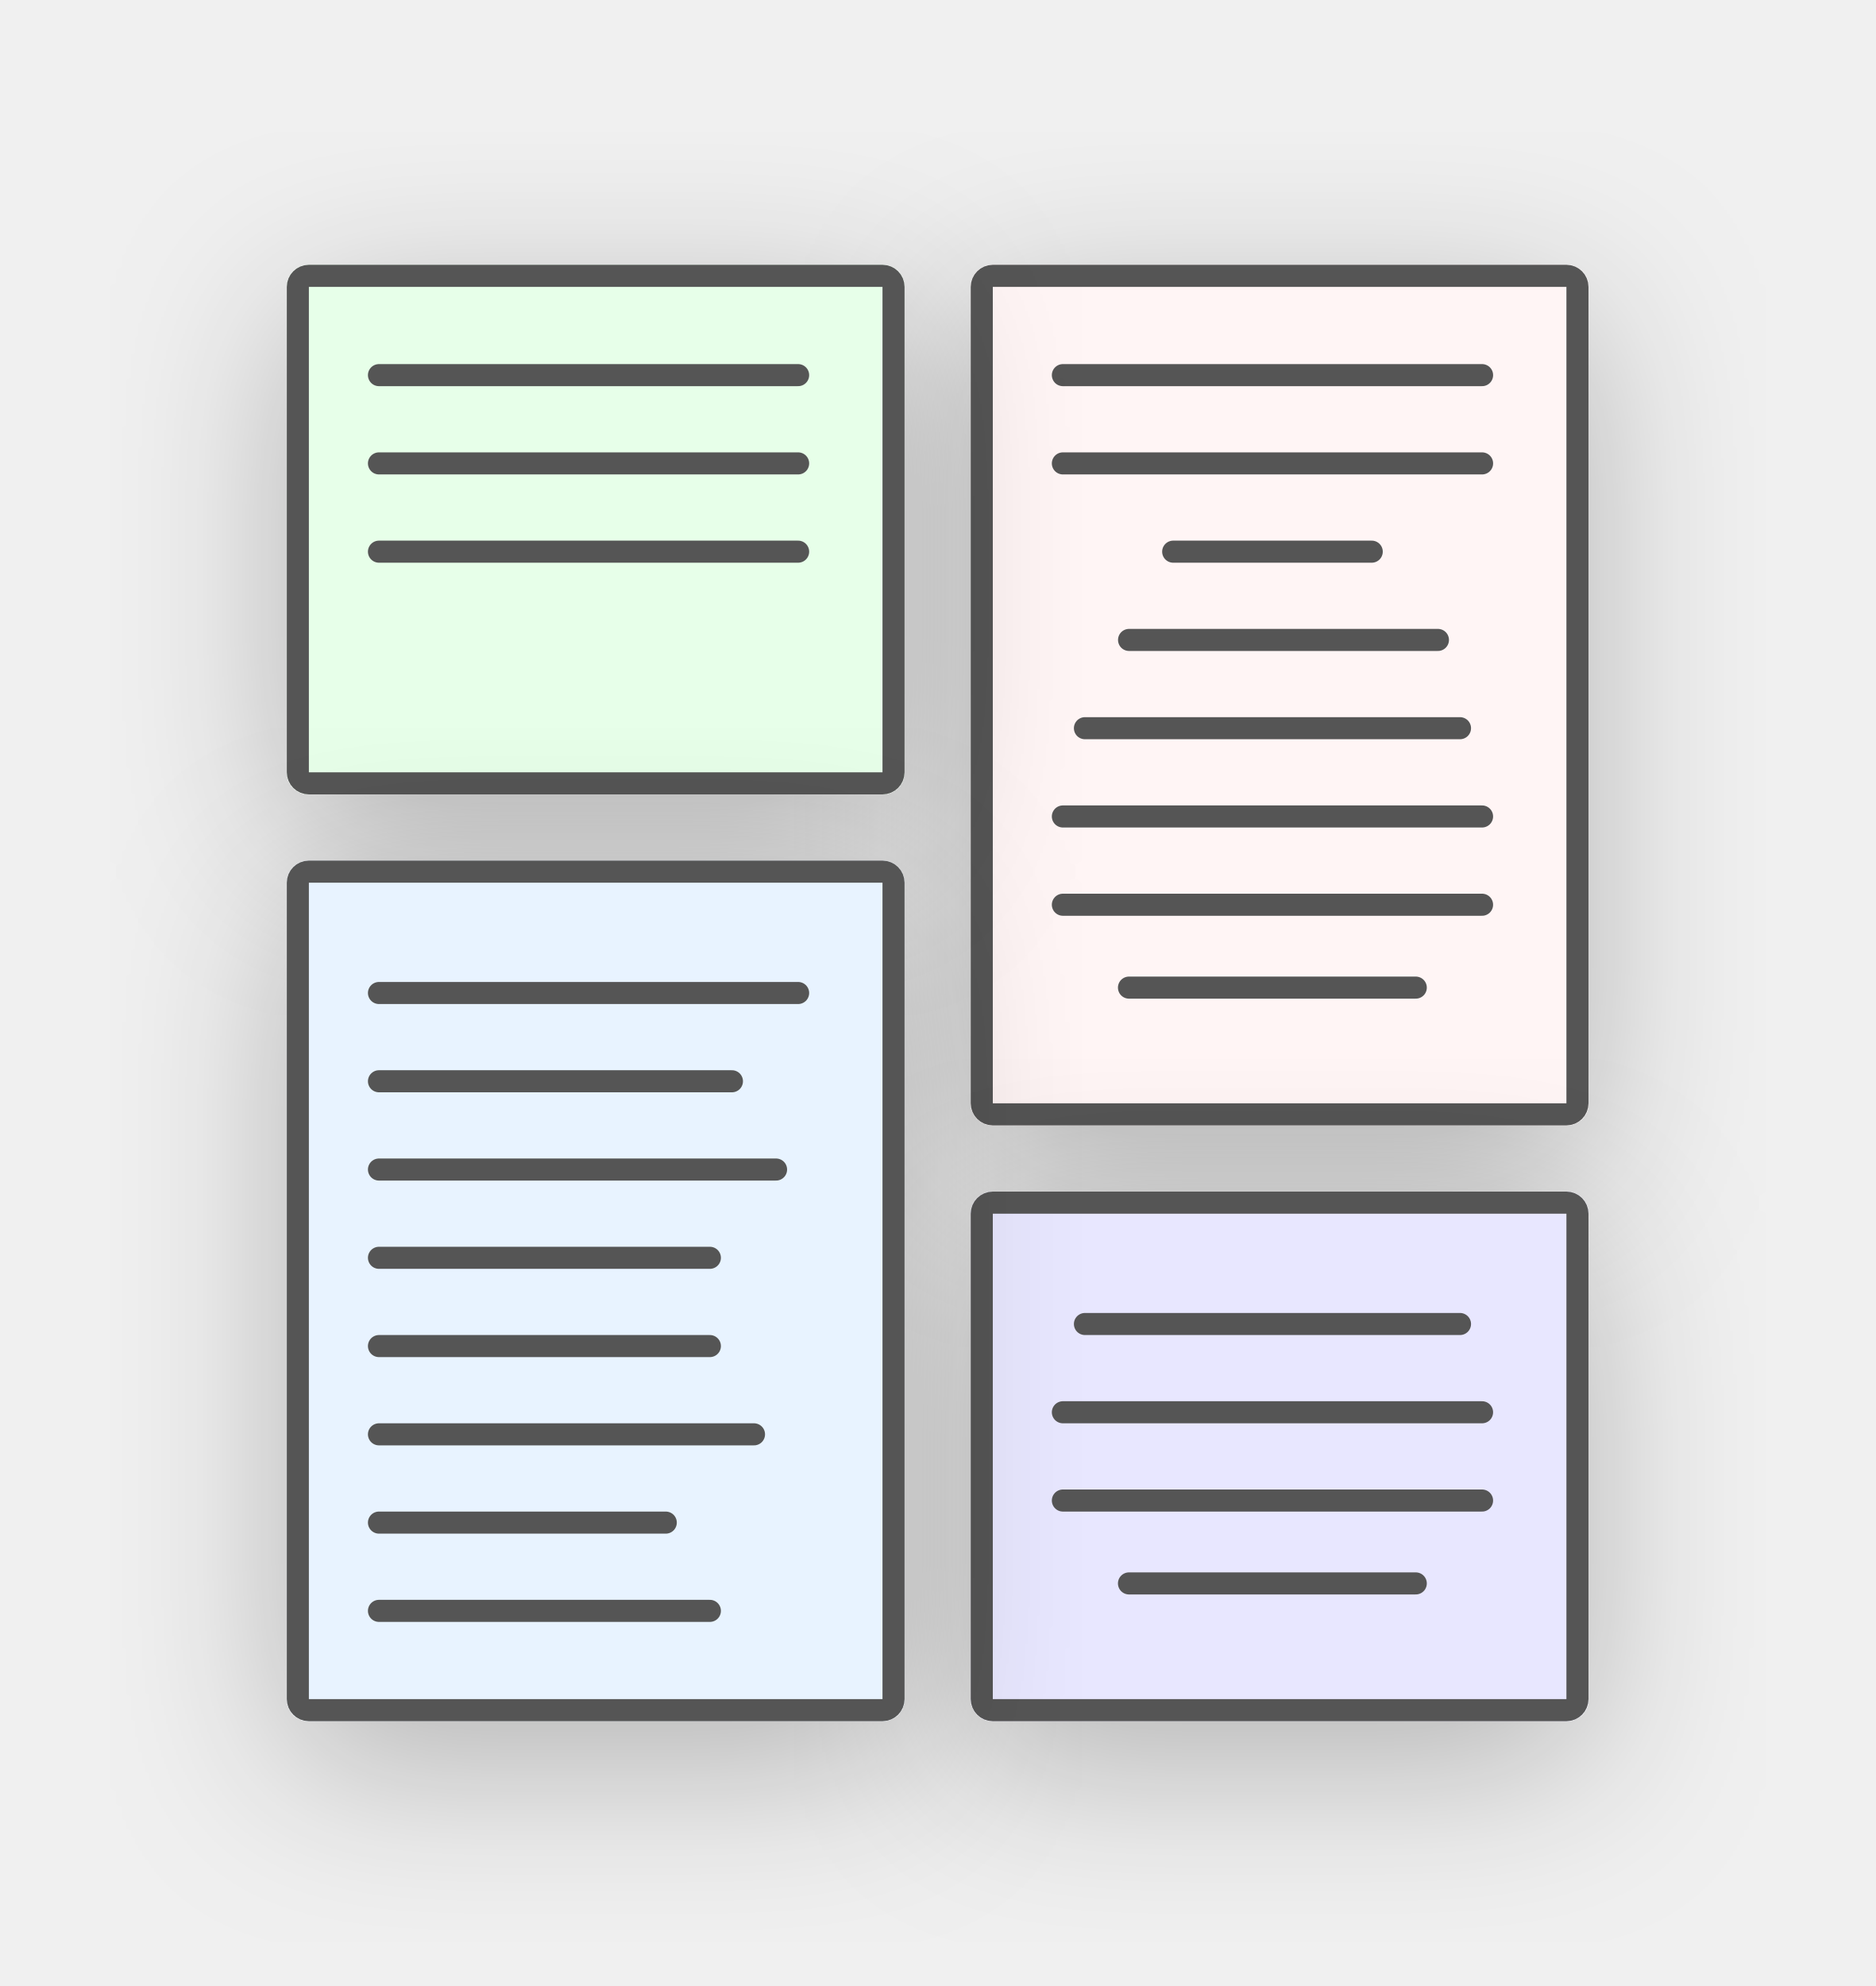
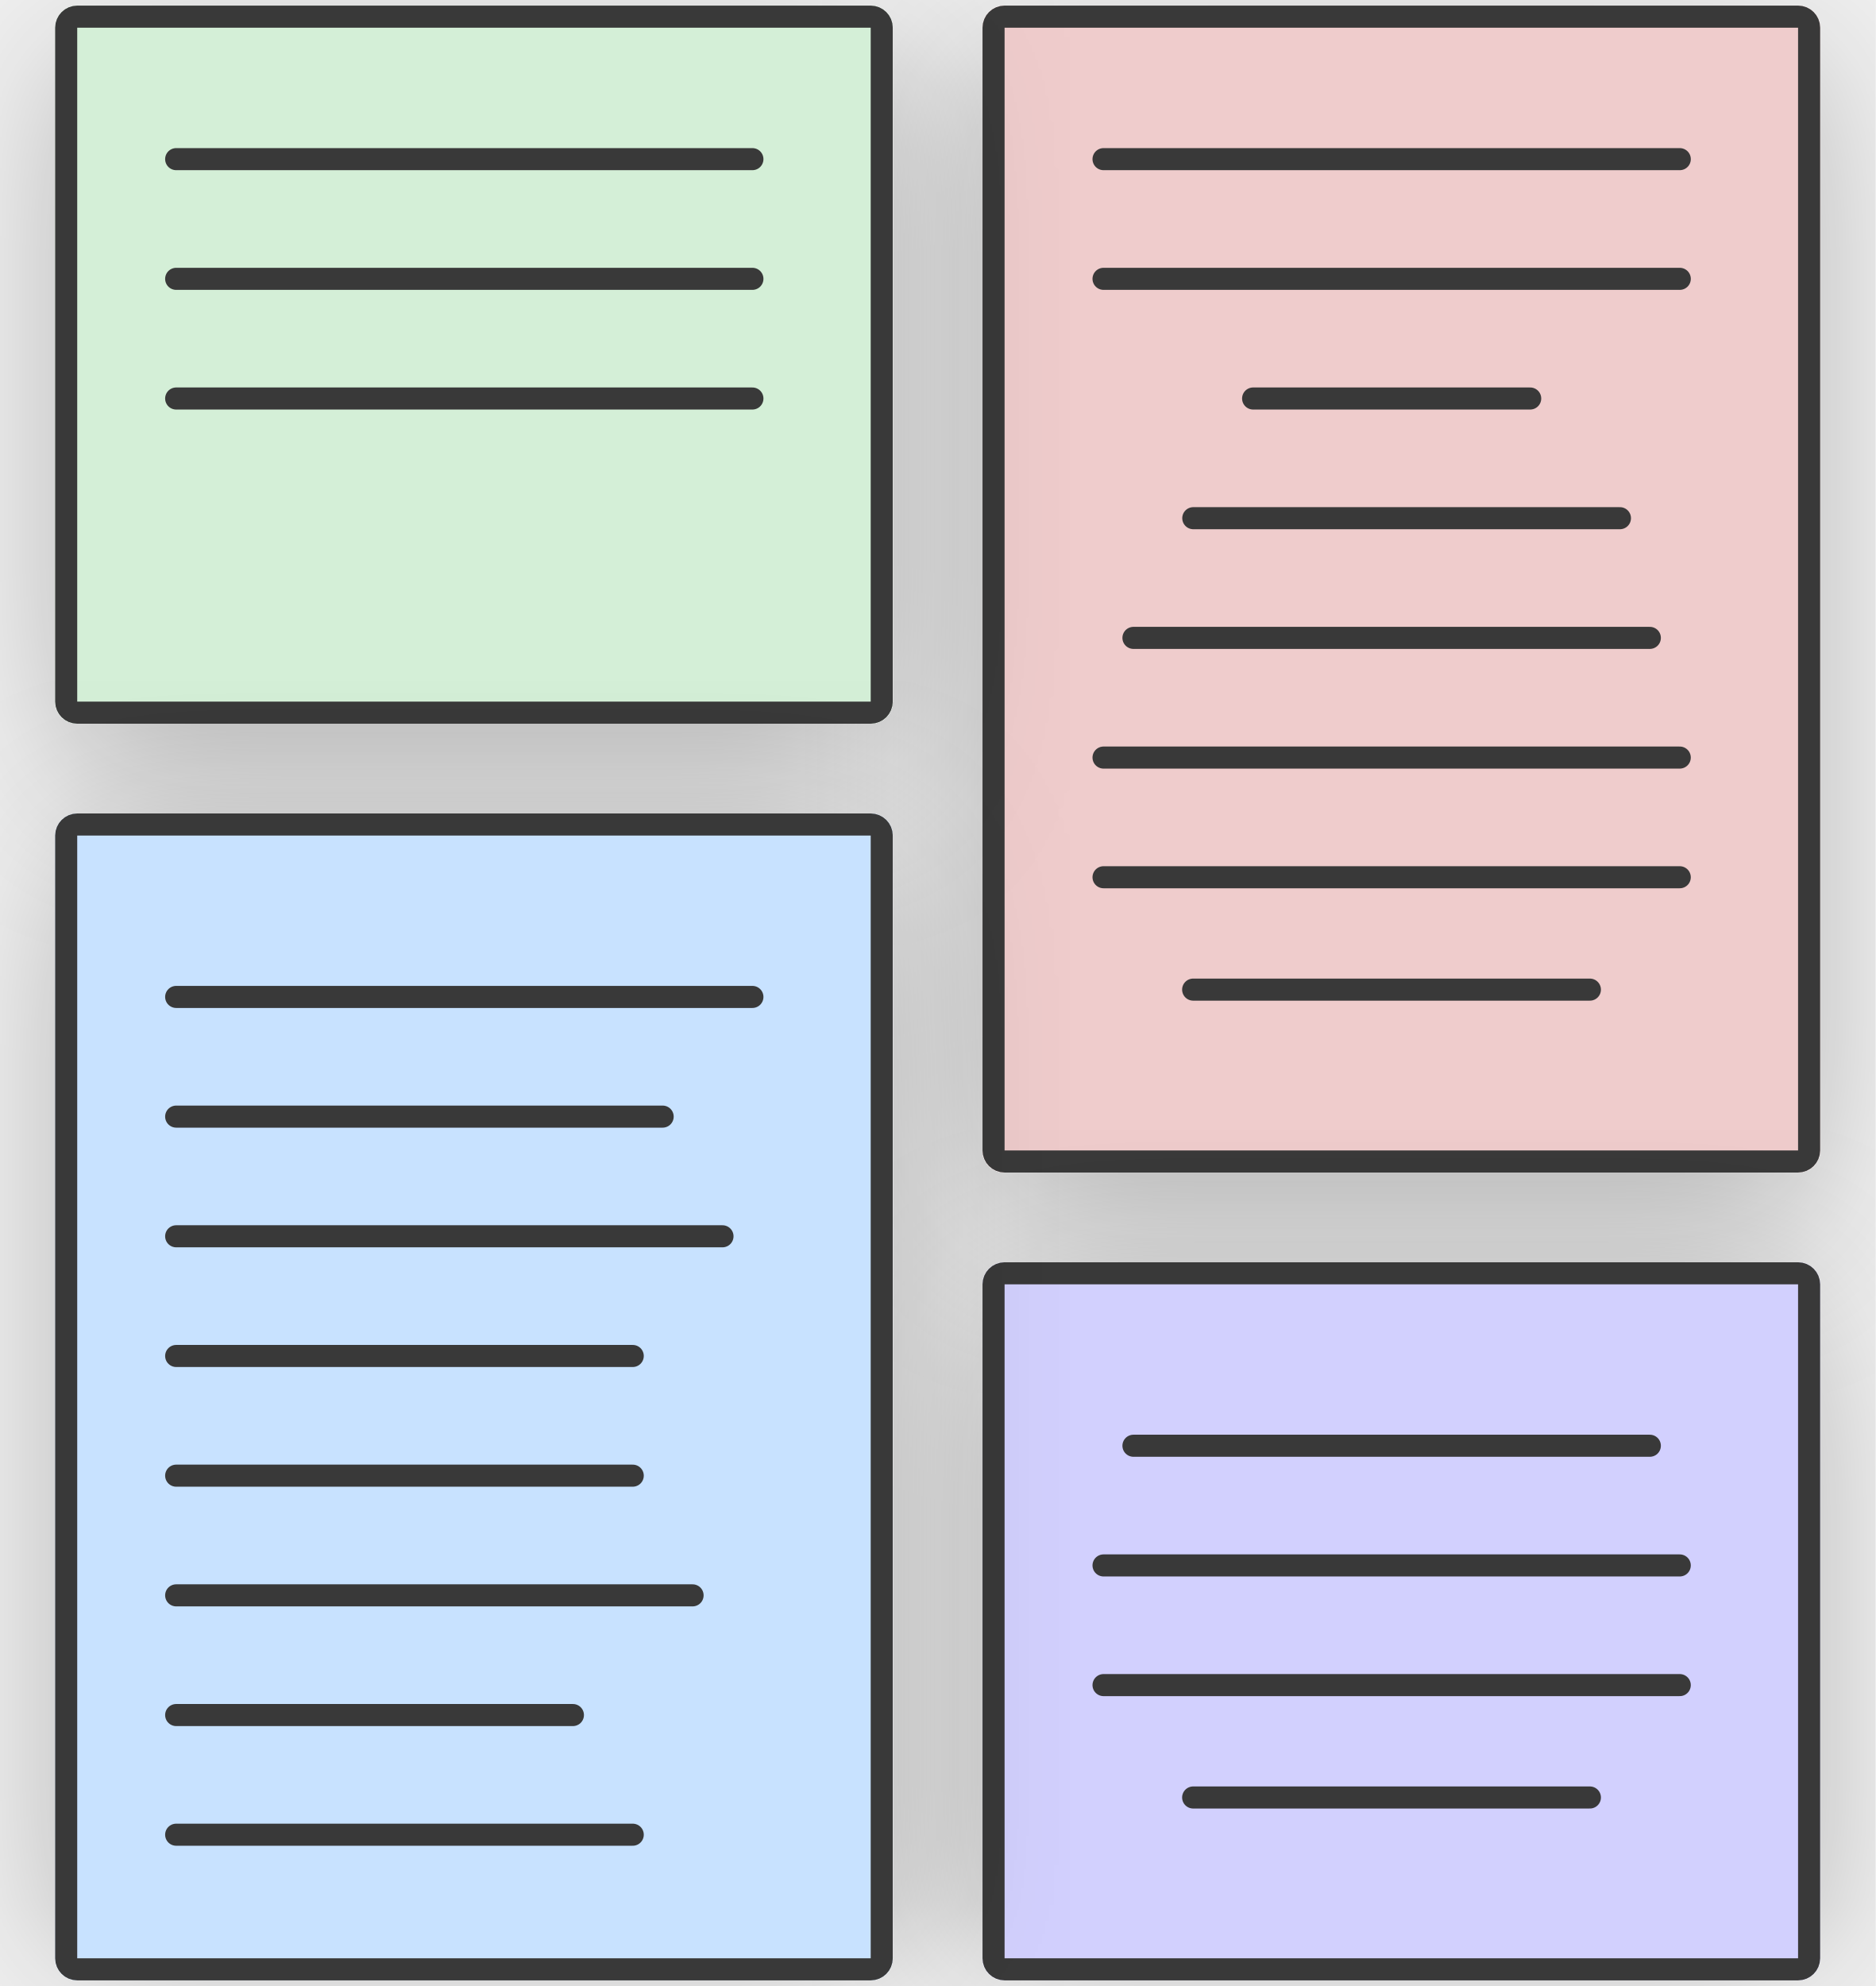
<svg xmlns="http://www.w3.org/2000/svg" width="85" height="90" viewBox="0 0 85 90" fill="none">
-   <g filter="url(#filter0_d_549_2433)">
-     <rect x="44" y="12" width="28" height="39" rx="1" fill="#FFF5F5" />
-     <rect x="44.5" y="12.5" width="27" height="38" rx="0.5" stroke="#555555" />
+   <g clip-path="url(#clip0_549_2433)">
+     <g filter="url(#filter0_d_549_2433)">
+       <rect x="44.534" y="0.254" width="37.966" height="52.881" rx="1" fill="#EFCCCC" />
+       <rect x="45.034" y="0.754" width="36.966" height="51.881" rx="0.5" stroke="#393939" />
+     </g>
+     <line x1="50.019" y1="7.212" x2="76.138" y2="7.212" stroke="#393939" stroke-linecap="round" />
+     <line x1="50.019" y1="12.636" x2="76.138" y2="12.636" stroke="#393939" stroke-linecap="round" />
+     <line x1="56.799" y1="18.059" x2="69.358" y2="18.059" stroke="#393939" stroke-linecap="round" />
+     <line x1="54.087" y1="23.483" x2="73.426" y2="23.483" stroke="#393939" stroke-linecap="round" />
+     <line x1="51.375" y1="28.907" x2="74.781" y2="28.907" stroke="#393939" stroke-linecap="round" />
+     <line x1="50.019" y1="34.331" x2="76.137" y2="34.331" stroke="#393939" stroke-linecap="round" />
+     <line x1="50.019" y1="39.754" x2="76.137" y2="39.754" stroke="#393939" stroke-linecap="round" />
+     <line x1="54.081" y1="44.847" x2="72.064" y2="44.847" stroke="#393939" stroke-linecap="round" />
+     <g filter="url(#filter1_d_549_2433)">
+       <rect x="2.5" y="0.254" width="37.966" height="32.542" rx="1" fill="#D4EFD7" />
+       <rect x="3" y="0.754" width="36.966" height="31.542" rx="0.5" stroke="#393939" />
+     </g>
+     <line x1="7.985" y1="7.212" x2="34.104" y2="7.212" stroke="#393939" stroke-linecap="round" />
+     <line x1="7.985" y1="12.636" x2="34.104" y2="12.636" stroke="#393939" stroke-linecap="round" />
+     <line x1="7.985" y1="18.059" x2="34.104" y2="18.059" stroke="#393939" stroke-linecap="round" />
+     <g filter="url(#filter2_d_549_2433)">
+       <rect x="44.534" y="57.203" width="37.966" height="32.542" rx="1" fill="#D2D0FE" />
+       <rect x="45.034" y="57.703" width="36.966" height="31.542" rx="0.5" stroke="#393939" />
+     </g>
+     <line x1="51.375" y1="65.517" x2="74.781" y2="65.517" stroke="#393939" stroke-linecap="round" />
+     <line x1="50.019" y1="70.941" x2="76.137" y2="70.941" stroke="#393939" stroke-linecap="round" />
+     <line x1="50.019" y1="76.364" x2="76.137" y2="76.364" stroke="#393939" stroke-linecap="round" />
+     <line x1="54.081" y1="81.457" x2="72.064" y2="81.457" stroke="#393939" stroke-linecap="round" />
+     <g filter="url(#filter3_d_549_2433)">
+       <rect x="2.5" y="36.864" width="37.966" height="52.881" rx="1" fill="#C8E2FF" />
+       <rect x="3" y="37.364" width="36.966" height="51.881" rx="0.5" stroke="#393939" />
+     </g>
+     <line x1="7.985" y1="45.178" x2="34.104" y2="45.178" stroke="#393939" stroke-linecap="round" />
+     <line x1="7.985" y1="50.602" x2="30.036" y2="50.602" stroke="#393939" stroke-linecap="round" />
+     <line x1="7.985" y1="56.025" x2="32.748" y2="56.025" stroke="#393939" stroke-linecap="round" />
+     <line x1="7.985" y1="61.449" x2="28.68" y2="61.449" stroke="#393939" stroke-linecap="round" />
+     <line x1="7.985" y1="66.873" x2="28.68" y2="66.873" stroke="#393939" stroke-linecap="round" />
+     <line x1="7.985" y1="72.297" x2="31.392" y2="72.297" stroke="#393939" stroke-linecap="round" />
+     <line x1="7.985" y1="77.721" x2="25.968" y2="77.721" stroke="#393939" stroke-linecap="round" />
+     <line x1="7.985" y1="83.144" x2="28.68" y2="83.144" stroke="#393939" stroke-linecap="round" />
  </g>
-   <line x1="48.176" y1="17" x2="67.177" y2="17" stroke="#555555" stroke-linecap="round" />
-   <line x1="48.176" y1="21" x2="67.177" y2="21" stroke="#555555" stroke-linecap="round" />
-   <line x1="53.176" y1="25" x2="62.176" y2="25" stroke="#555555" stroke-linecap="round" />
-   <line x1="51.176" y1="29" x2="65.176" y2="29" stroke="#555555" stroke-linecap="round" />
-   <line x1="49.176" y1="33" x2="66.176" y2="33" stroke="#555555" stroke-linecap="round" />
-   <line x1="48.176" y1="37" x2="67.176" y2="37" stroke="#555555" stroke-linecap="round" />
-   <line x1="48.176" y1="41" x2="67.176" y2="41" stroke="#555555" stroke-linecap="round" />
-   <line x1="51.172" y1="44.756" x2="64.172" y2="44.756" stroke="#555555" stroke-linecap="round" />
-   <g filter="url(#filter1_d_549_2433)">
-     <rect x="13" y="12" width="28" height="24" rx="1" fill="#E7FFE9" />
-     <rect x="13.5" y="12.5" width="27" height="23" rx="0.5" stroke="#555555" />
-   </g>
-   <line x1="17.177" y1="17" x2="36.176" y2="17" stroke="#555555" stroke-linecap="round" />
-   <line x1="17.177" y1="21" x2="36.176" y2="21" stroke="#555555" stroke-linecap="round" />
-   <line x1="17.177" y1="25" x2="36.176" y2="25" stroke="#555555" stroke-linecap="round" />
-   <g filter="url(#filter2_d_549_2433)">
-     <rect x="44" y="54" width="28" height="24" rx="1" fill="#E8E7FF" />
-     <rect x="44.5" y="54.5" width="27" height="23" rx="0.5" stroke="#555555" />
-   </g>
-   <line x1="49.176" y1="60" x2="66.176" y2="60" stroke="#555555" stroke-linecap="round" />
-   <line x1="48.176" y1="64" x2="67.176" y2="64" stroke="#555555" stroke-linecap="round" />
-   <line x1="48.176" y1="68" x2="67.176" y2="68" stroke="#555555" stroke-linecap="round" />
-   <line x1="51.172" y1="71.756" x2="64.172" y2="71.756" stroke="#555555" stroke-linecap="round" />
-   <g filter="url(#filter3_d_549_2433)">
-     <rect x="13" y="39" width="28" height="39" rx="1" fill="#E8F3FF" />
-     <rect x="13.5" y="39.5" width="27" height="38" rx="0.5" stroke="#555555" />
-   </g>
-   <line x1="17.177" y1="45" x2="36.176" y2="45" stroke="#555555" stroke-linecap="round" />
-   <line x1="17.177" y1="49" x2="33.176" y2="49" stroke="#555555" stroke-linecap="round" />
-   <line x1="17.177" y1="53" x2="35.176" y2="53" stroke="#555555" stroke-linecap="round" />
-   <line x1="17.177" y1="57" x2="32.176" y2="57" stroke="#555555" stroke-linecap="round" />
-   <line x1="17.177" y1="61" x2="32.176" y2="61" stroke="#555555" stroke-linecap="round" />
-   <line x1="17.177" y1="65" x2="34.176" y2="65" stroke="#555555" stroke-linecap="round" />
-   <line x1="17.177" y1="69" x2="30.177" y2="69" stroke="#555555" stroke-linecap="round" />
-   <line x1="17.177" y1="73" x2="32.176" y2="73" stroke="#555555" stroke-linecap="round" />
  <defs>
-     <filter id="filter0_d_549_2433" x="36" y="6" width="44" height="55" filterUnits="userSpaceOnUse" color-interpolation-filters="sRGB">
+     <filter id="filter0_d_549_2433" x="36.534" y="-5.746" width="53.966" height="68.882" filterUnits="userSpaceOnUse" color-interpolation-filters="sRGB">
      <feFlood flood-opacity="0" result="BackgroundImageFix" />
      <feColorMatrix in="SourceAlpha" type="matrix" values="0 0 0 0 0 0 0 0 0 0 0 0 0 0 0 0 0 0 127 0" result="hardAlpha" />
      <feOffset dy="2" />
      <feGaussianBlur stdDeviation="4" />
      <feComposite in2="hardAlpha" operator="out" />
      <feColorMatrix type="matrix" values="0 0 0 0 0 0 0 0 0 0 0 0 0 0 0 0 0 0 0.25 0" />
      <feBlend mode="normal" in2="BackgroundImageFix" result="effect1_dropShadow_549_2433" />
      <feBlend mode="normal" in="SourceGraphic" in2="effect1_dropShadow_549_2433" result="shape" />
    </filter>
-     <filter id="filter1_d_549_2433" x="5" y="6" width="44" height="40" filterUnits="userSpaceOnUse" color-interpolation-filters="sRGB">
+     <filter id="filter1_d_549_2433" x="-5.5" y="-5.746" width="53.966" height="48.542" filterUnits="userSpaceOnUse" color-interpolation-filters="sRGB">
      <feFlood flood-opacity="0" result="BackgroundImageFix" />
      <feColorMatrix in="SourceAlpha" type="matrix" values="0 0 0 0 0 0 0 0 0 0 0 0 0 0 0 0 0 0 127 0" result="hardAlpha" />
      <feOffset dy="2" />
      <feGaussianBlur stdDeviation="4" />
      <feComposite in2="hardAlpha" operator="out" />
      <feColorMatrix type="matrix" values="0 0 0 0 0 0 0 0 0 0 0 0 0 0 0 0 0 0 0.25 0" />
      <feBlend mode="normal" in2="BackgroundImageFix" result="effect1_dropShadow_549_2433" />
      <feBlend mode="normal" in="SourceGraphic" in2="effect1_dropShadow_549_2433" result="shape" />
    </filter>
-     <filter id="filter2_d_549_2433" x="36" y="48" width="44" height="40" filterUnits="userSpaceOnUse" color-interpolation-filters="sRGB">
+     <filter id="filter2_d_549_2433" x="36.534" y="51.203" width="53.966" height="48.542" filterUnits="userSpaceOnUse" color-interpolation-filters="sRGB">
      <feFlood flood-opacity="0" result="BackgroundImageFix" />
      <feColorMatrix in="SourceAlpha" type="matrix" values="0 0 0 0 0 0 0 0 0 0 0 0 0 0 0 0 0 0 127 0" result="hardAlpha" />
      <feOffset dy="2" />
      <feGaussianBlur stdDeviation="4" />
      <feComposite in2="hardAlpha" operator="out" />
      <feColorMatrix type="matrix" values="0 0 0 0 0 0 0 0 0 0 0 0 0 0 0 0 0 0 0.25 0" />
      <feBlend mode="normal" in2="BackgroundImageFix" result="effect1_dropShadow_549_2433" />
      <feBlend mode="normal" in="SourceGraphic" in2="effect1_dropShadow_549_2433" result="shape" />
    </filter>
-     <filter id="filter3_d_549_2433" x="5" y="33" width="44" height="55" filterUnits="userSpaceOnUse" color-interpolation-filters="sRGB">
+     <filter id="filter3_d_549_2433" x="-5.5" y="30.864" width="53.966" height="68.881" filterUnits="userSpaceOnUse" color-interpolation-filters="sRGB">
      <feFlood flood-opacity="0" result="BackgroundImageFix" />
      <feColorMatrix in="SourceAlpha" type="matrix" values="0 0 0 0 0 0 0 0 0 0 0 0 0 0 0 0 0 0 127 0" result="hardAlpha" />
      <feOffset dy="2" />
      <feGaussianBlur stdDeviation="4" />
      <feComposite in2="hardAlpha" operator="out" />
      <feColorMatrix type="matrix" values="0 0 0 0 0 0 0 0 0 0 0 0 0 0 0 0 0 0 0.25 0" />
      <feBlend mode="normal" in2="BackgroundImageFix" result="effect1_dropShadow_549_2433" />
      <feBlend mode="normal" in="SourceGraphic" in2="effect1_dropShadow_549_2433" result="shape" />
    </filter>
+     <clipPath id="clip0_549_2433">
+       <rect width="85" height="90" fill="white" />
+     </clipPath>
  </defs>
</svg>
